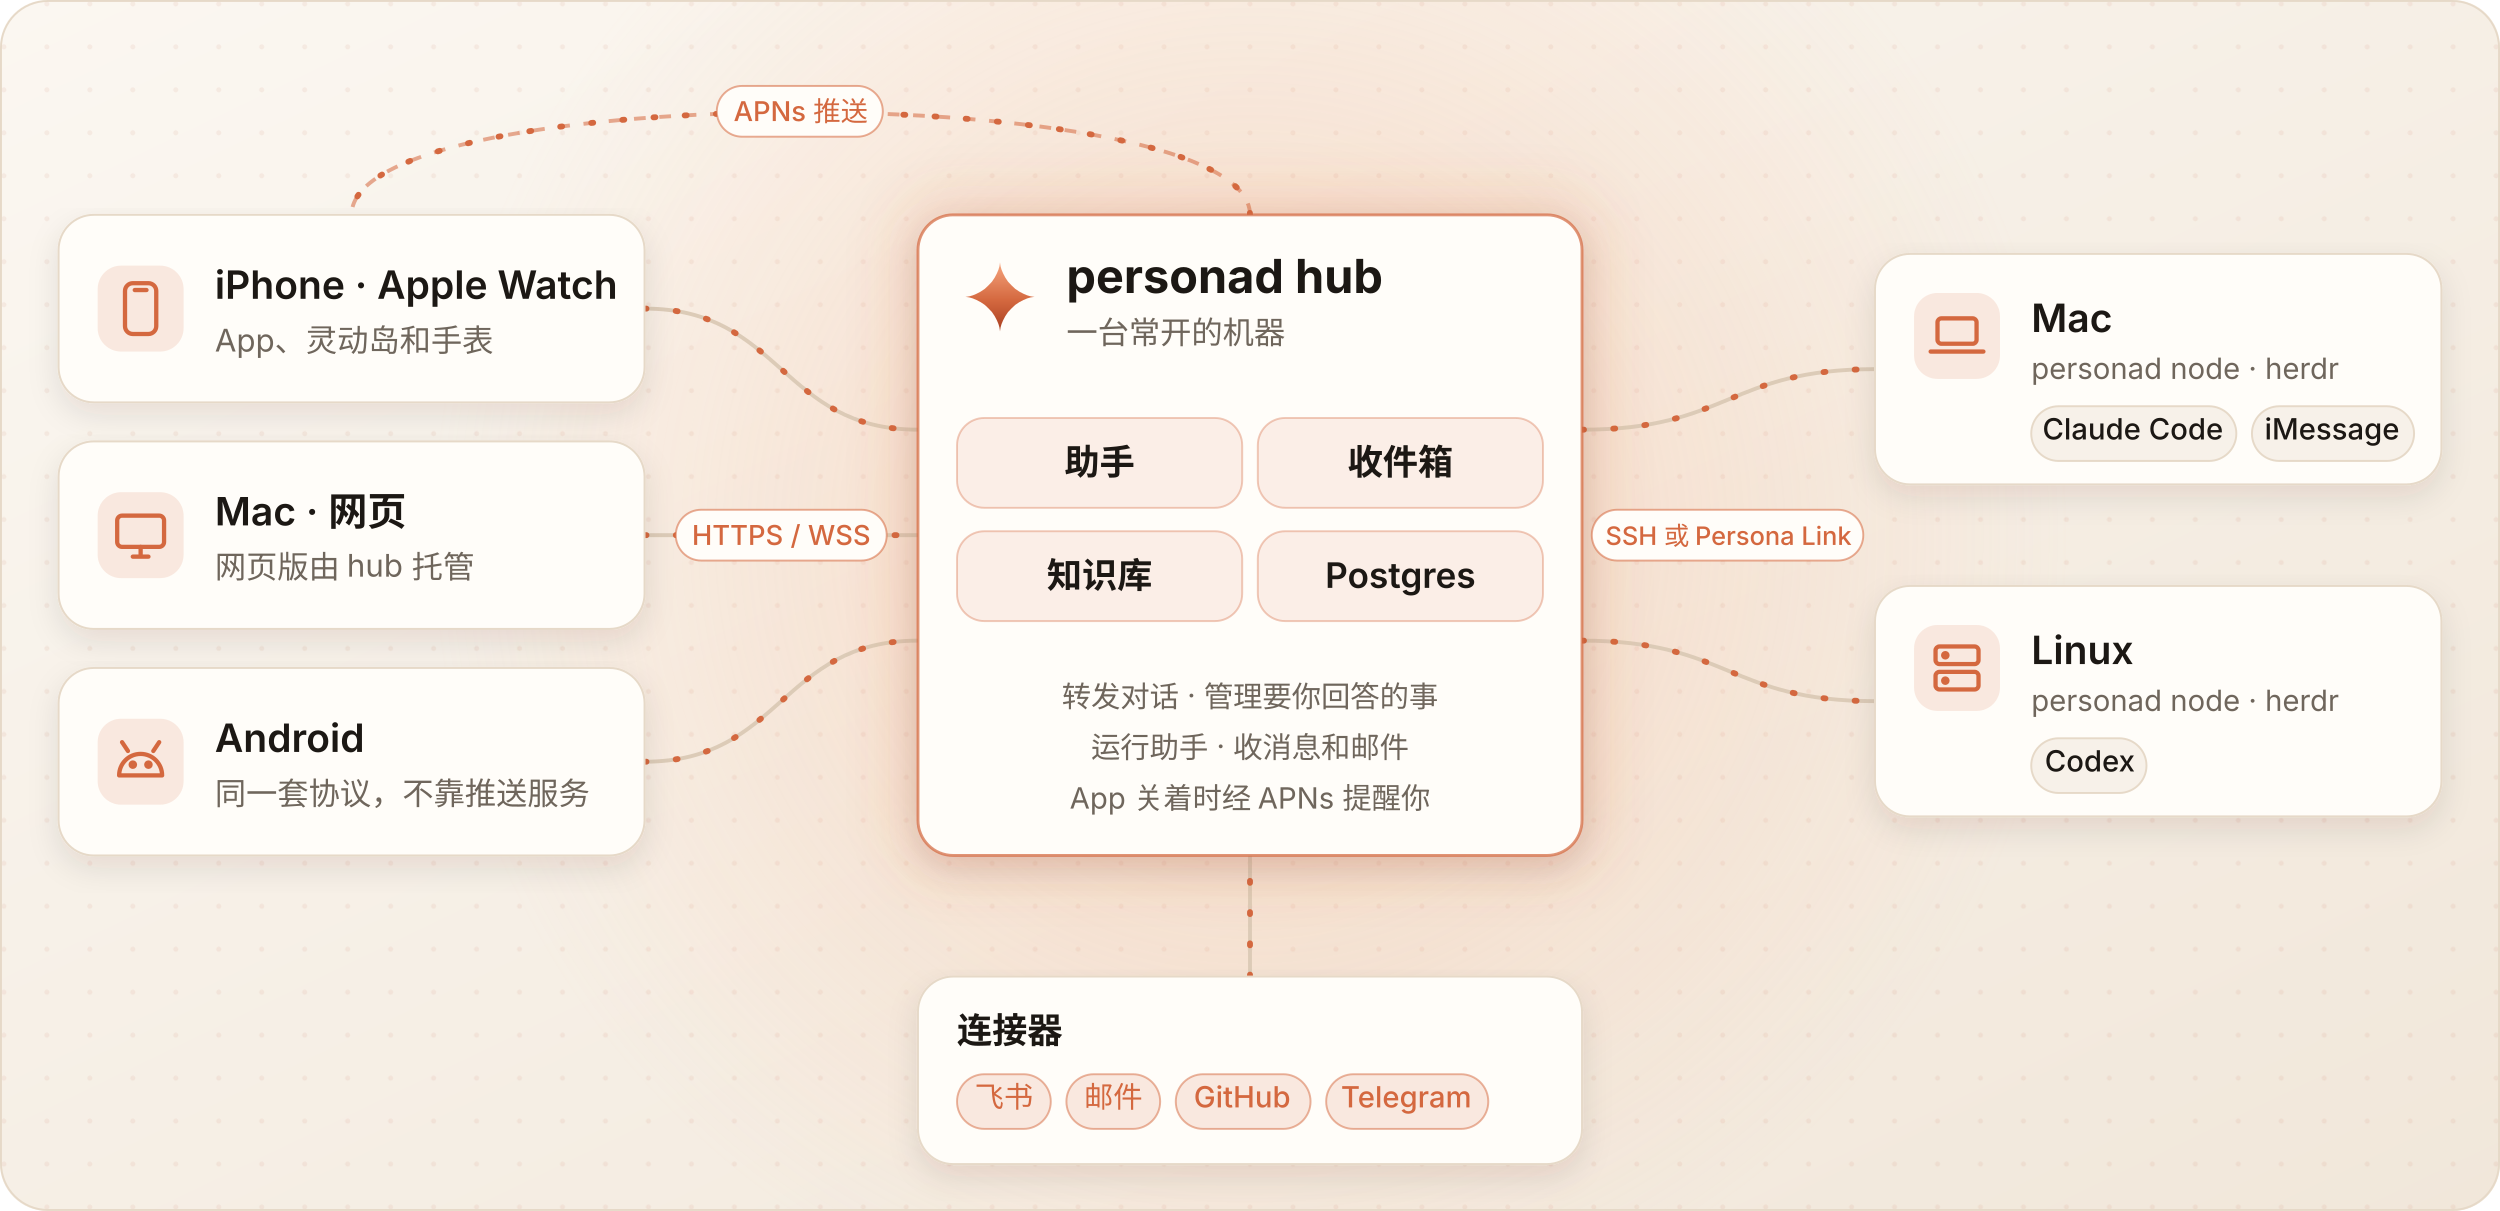
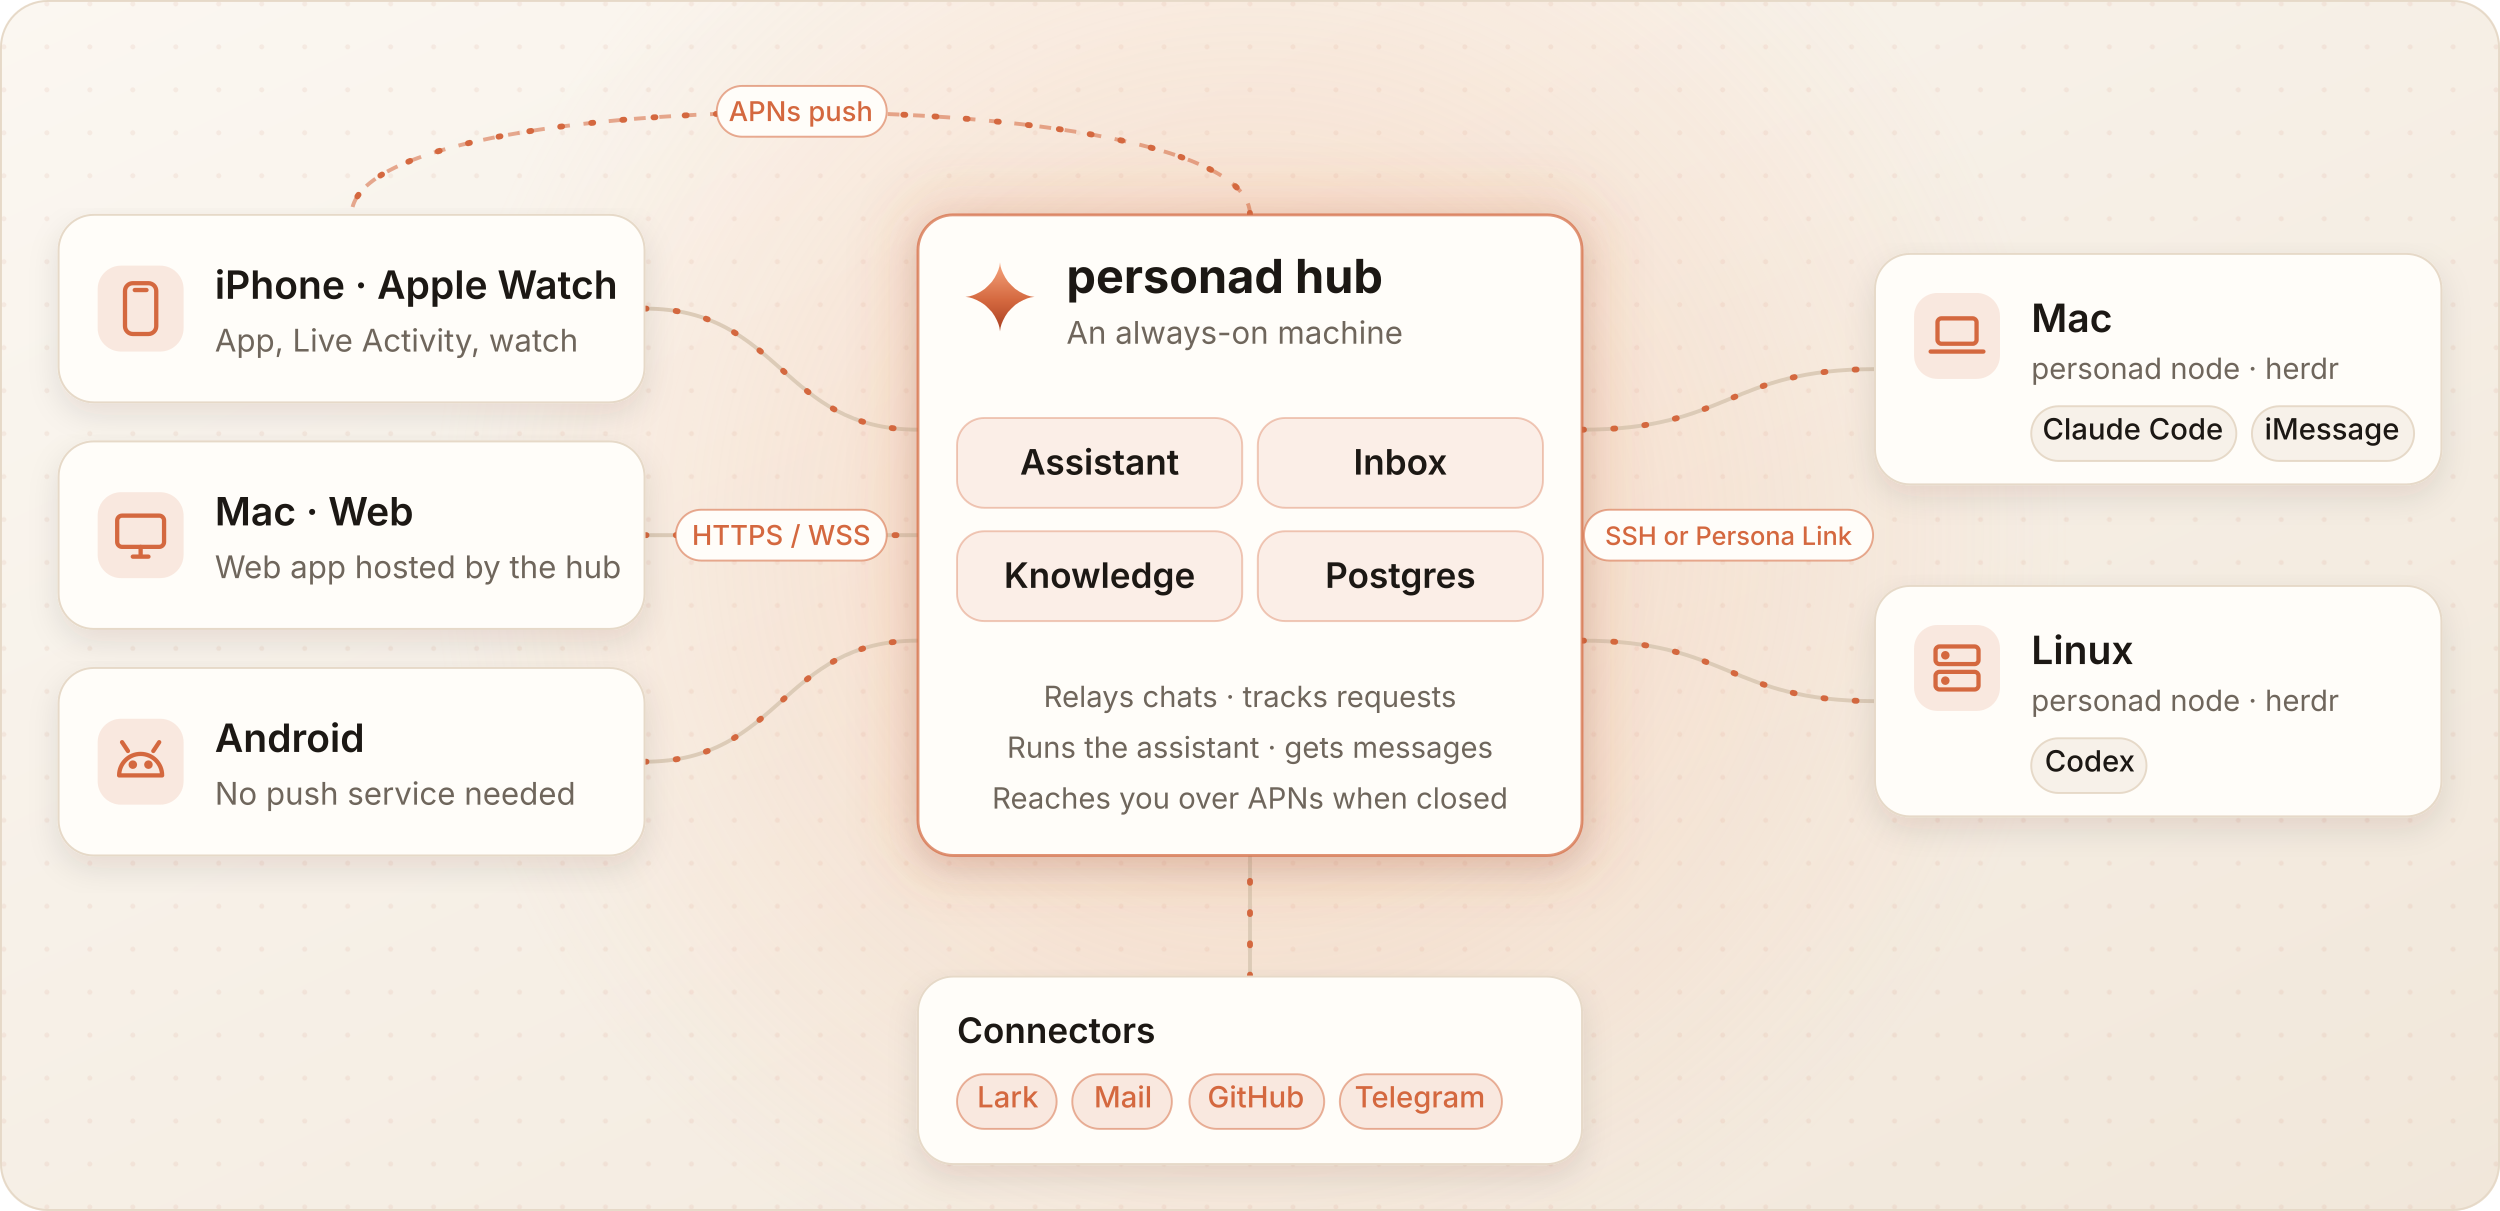
- <svg xmlns="http://www.w3.org/2000/svg" width="1280" height="620" viewBox="0 0 1280 620">
+ <svg xmlns="http://www.w3.org/2000/svg" width="1280" height="620" viewBox="0 0 1280 620" lang="en">
  <style>
  .flow { animation: flow 1.6s linear infinite; }
  .slow { animation-duration: 3.2s; }
  @keyframes flow { to { stroke-dashoffset: -32; } }
  @media (prefers-reduced-motion: reduce) { .flow { animation: none; } }
</style>
  <defs>
    <linearGradient id="bg" x1="0" y1="0" x2="1" y2="1">
      <stop offset="0" stop-color="#fbf7f1" />
      <stop offset="1" stop-color="#f1e7da" />
    </linearGradient>
    <radialGradient id="halo" cx="640" cy="274" r="420" gradientUnits="userSpaceOnUse">
      <stop offset="0" stop-color="#f6b48f" stop-opacity="0.39" />
      <stop offset="1" stop-color="#f6b48f" stop-opacity="0" />
    </radialGradient>
    <linearGradient id="spark" x1="0" y1="0" x2="0" y2="1">
      <stop offset="0" stop-color="#f6a57e" />
      <stop offset=".55" stop-color="#d4683f" />
      <stop offset="1" stop-color="#a83e1f" />
    </linearGradient>
    <pattern id="dots" width="22" height="22" patternUnits="userSpaceOnUse">
      <circle cx="2" cy="2" r="1.3" fill="#b03e22" fill-opacity="0.07" />
    </pattern>
    <filter id="shadow" x="-10%" y="-10%" width="120%" height="130%">
      <feDropShadow dx="0" dy="6" stdDeviation="8" flood-color="#3c1e0a" flood-opacity="0.1" />
    </filter>
    <filter id="glow" x="-20%" y="-20%" width="140%" height="140%">
      <feGaussianBlur stdDeviation="14" />
    </filter>
    <clipPath id="frame">
      <rect width="1280" height="620" rx="24" />
    </clipPath>
  </defs>
  <g clip-path="url(#frame)">
    <rect width="1280" height="620" fill="url(#bg)" />
    <rect width="1280" height="620" fill="url(#dots)" />
    <rect width="1280" height="620" fill="url(#halo)" />
    <path d="M330 158 C400 158 400 220 470 220" fill="none" stroke="#dccbb7" stroke-width="2" />
    <path class="flow" d="M330 158 C400 158 400 220 470 220" fill="none" stroke="#d4683f" stroke-width="3" stroke-linecap="round" stroke-dasharray="1 15" />
    <path d="M330 274 L470 274" fill="none" stroke="#dccbb7" stroke-width="2" />
    <path class="flow" d="M330 274 L470 274" fill="none" stroke="#d4683f" stroke-width="3" stroke-linecap="round" stroke-dasharray="1 15" />
    <path d="M330 390 C400 390 400 328 470 328" fill="none" stroke="#dccbb7" stroke-width="2" />
    <path class="flow" d="M330 390 C400 390 400 328 470 328" fill="none" stroke="#d4683f" stroke-width="3" stroke-linecap="round" stroke-dasharray="1 15" />
    <path d="M810 220 C885 220 885 189 960 189" fill="none" stroke="#dccbb7" stroke-width="2" />
    <path class="flow" d="M810 220 C885 220 885 189 960 189" fill="none" stroke="#d4683f" stroke-width="3" stroke-linecap="round" stroke-dasharray="1 15" />
    <path d="M810 328 C885 328 885 359 960 359" fill="none" stroke="#dccbb7" stroke-width="2" />
    <path class="flow" d="M810 328 C885 328 885 359 960 359" fill="none" stroke="#d4683f" stroke-width="3" stroke-linecap="round" stroke-dasharray="1 15" />
    <path d="M640 500 L640 438" fill="none" stroke="#dccbb7" stroke-width="2" />
    <path class="flow" d="M640 500 L640 438" fill="none" stroke="#d4683f" stroke-width="3" stroke-linecap="round" stroke-dasharray="1 15" />
    <path d="M640 110 C640 40 180 40 180 110" fill="none" stroke="#d4683f" stroke-opacity=".55" stroke-width="2" stroke-dasharray="6 7" />
    <path class="flow slow" d="M640 110 C640 40 180 40 180 110" fill="none" stroke="#d4683f" stroke-width="3" stroke-linecap="round" stroke-dasharray="1 15" />
    <rect x="30" y="110" width="300" height="96" rx="18" fill="#fffdf9" stroke="#e6d9c8" stroke-width="1" stroke-opacity="1" filter="url(#shadow)" />
    <rect x="50" y="136" width="44" height="44" rx="12" fill="#d4683f" fill-opacity=".14" />
    <g transform="translate(72 158)" fill="none" stroke="#d4683f" stroke-width="2.2" stroke-linecap="round" stroke-linejoin="round" color="#d4683f">
      <rect x="-8" y="-13" width="16" height="26" rx="4" />
      <path d="M-3 -9.5h6" />
    </g>
    <text x="110" y="153" font-family="-apple-system, BlinkMacSystemFont, 'PingFang SC', 'Hiragino Sans GB', 'Microsoft YaHei', 'Noto Sans SC', sans-serif" font-size="20" font-weight="600" fill="#1c1814" text-anchor="start">iPhone · Apple Watch</text>
-     <text x="110" y="180" font-family="-apple-system, BlinkMacSystemFont, 'PingFang SC', 'Hiragino Sans GB', 'Microsoft YaHei', 'Noto Sans SC', sans-serif" font-size="16" font-weight="400" fill="#6f665c" text-anchor="start">App、灵动岛和手表</text>
+     <text x="110" y="180" font-family="-apple-system, BlinkMacSystemFont, 'PingFang SC', 'Hiragino Sans GB', 'Microsoft YaHei', 'Noto Sans SC', sans-serif" font-size="16" font-weight="400" fill="#6f665c" text-anchor="start">App, Live Activity, watch</text>
    <rect x="30" y="226" width="300" height="96" rx="18" fill="#fffdf9" stroke="#e6d9c8" stroke-width="1" stroke-opacity="1" filter="url(#shadow)" />
    <rect x="50" y="252" width="44" height="44" rx="12" fill="#d4683f" fill-opacity=".14" />
    <g transform="translate(72 274)" fill="none" stroke="#d4683f" stroke-width="2.2" stroke-linecap="round" stroke-linejoin="round" color="#d4683f">
      <rect x="-12" y="-10" width="24" height="16" rx="2.5" />
      <path d="M-4 11h8M0 6v5" />
    </g>
-     <text x="110" y="269" font-family="-apple-system, BlinkMacSystemFont, 'PingFang SC', 'Hiragino Sans GB', 'Microsoft YaHei', 'Noto Sans SC', sans-serif" font-size="20" font-weight="600" fill="#1c1814" text-anchor="start">Mac · 网页</text>
-     <text x="110" y="296" font-family="-apple-system, BlinkMacSystemFont, 'PingFang SC', 'Hiragino Sans GB', 'Microsoft YaHei', 'Noto Sans SC', sans-serif" font-size="16" font-weight="400" fill="#6f665c" text-anchor="start">网页版由 hub 托管</text>
+     <text x="110" y="269" font-family="-apple-system, BlinkMacSystemFont, 'PingFang SC', 'Hiragino Sans GB', 'Microsoft YaHei', 'Noto Sans SC', sans-serif" font-size="20" font-weight="600" fill="#1c1814" text-anchor="start">Mac · Web</text>
+     <text x="110" y="296" font-family="-apple-system, BlinkMacSystemFont, 'PingFang SC', 'Hiragino Sans GB', 'Microsoft YaHei', 'Noto Sans SC', sans-serif" font-size="16" font-weight="400" fill="#6f665c" text-anchor="start">Web app hosted by the hub</text>
    <rect x="30" y="342" width="300" height="96" rx="18" fill="#fffdf9" stroke="#e6d9c8" stroke-width="1" stroke-opacity="1" filter="url(#shadow)" />
    <rect x="50" y="368" width="44" height="44" rx="12" fill="#d4683f" fill-opacity=".14" />
    <g transform="translate(72 390)" fill="none" stroke="#d4683f" stroke-width="2.2" stroke-linecap="round" stroke-linejoin="round" color="#d4683f">
      <path d="M-11 7a11 11 0 0 1 22 0z" />
      <path d="M-6.5 -5.5l-3 -4.5M6.5 -5.5l3 -4.5" />
      <circle cx="-4" cy="1.5" r="1.1" fill="currentColor" />
      <circle cx="4" cy="1.5" r="1.1" fill="currentColor" />
    </g>
    <text x="110" y="385" font-family="-apple-system, BlinkMacSystemFont, 'PingFang SC', 'Hiragino Sans GB', 'Microsoft YaHei', 'Noto Sans SC', sans-serif" font-size="20" font-weight="600" fill="#1c1814" text-anchor="start">Android</text>
-     <text x="110" y="412" font-family="-apple-system, BlinkMacSystemFont, 'PingFang SC', 'Hiragino Sans GB', 'Microsoft YaHei', 'Noto Sans SC', sans-serif" font-size="16" font-weight="400" fill="#6f665c" text-anchor="start">同一套协议，不靠推送服务</text>
+     <text x="110" y="412" font-family="-apple-system, BlinkMacSystemFont, 'PingFang SC', 'Hiragino Sans GB', 'Microsoft YaHei', 'Noto Sans SC', sans-serif" font-size="16" font-weight="400" fill="#6f665c" text-anchor="start">No push service needed</text>
    <rect x="462" y="102" width="356" height="344" rx="24" fill="#d4683f" fill-opacity=".18" filter="url(#glow)" />
    <rect x="470" y="110" width="340" height="328" rx="18" fill="#fffdf9" stroke="#d4683f" stroke-width="1.5" stroke-opacity="0.7" filter="url(#shadow)" />
    <path d="M530.0 152.0 L529.7 152.0 L528.9 152.1 L527.6 152.3 L525.9 152.8 L524.0 153.6 L521.9 154.7 L519.8 156.1 L517.9 157.9 L516.1 159.8 L514.7 161.9 L513.6 164.0 L512.8 165.9 L512.3 167.6 L512.1 168.9 L512.0 169.7 L512.0 170.0 L512.0 169.7 L511.9 168.9 L511.7 167.6 L511.2 165.9 L510.4 164.0 L509.3 161.9 L507.9 159.8 L506.1 157.9 L504.2 156.1 L502.1 154.7 L500.0 153.6 L498.1 152.8 L496.4 152.3 L495.1 152.1 L494.3 152.0 L494.0 152.0 L494.3 152.0 L495.1 151.9 L496.4 151.7 L498.1 151.2 L500.0 150.4 L502.1 149.3 L504.2 147.9 L506.1 146.1 L507.9 144.2 L509.3 142.1 L510.4 140.0 L511.2 138.1 L511.7 136.4 L511.9 135.1 L512.0 134.3 L512.0 134.0 L512.0 134.3 L512.1 135.1 L512.3 136.4 L512.8 138.1 L513.6 140.0 L514.7 142.1 L516.1 144.2 L517.9 146.1 L519.8 147.9 L521.9 149.3 L524.0 150.4 L525.9 151.2 L527.6 151.7 L528.9 151.9 L529.7 152.0 Z" fill="url(#spark)" />
    <text x="546" y="150" font-family="-apple-system, BlinkMacSystemFont, 'PingFang SC', 'Hiragino Sans GB', 'Microsoft YaHei', 'Noto Sans SC', sans-serif" font-size="24" font-weight="700" fill="#1c1814" text-anchor="start">personad hub</text>
-     <text x="546" y="176" font-family="-apple-system, BlinkMacSystemFont, 'PingFang SC', 'Hiragino Sans GB', 'Microsoft YaHei', 'Noto Sans SC', sans-serif" font-size="16" font-weight="400" fill="#6f665c" text-anchor="start">一台常开的机器</text>
+     <text x="546" y="176" font-family="-apple-system, BlinkMacSystemFont, 'PingFang SC', 'Hiragino Sans GB', 'Microsoft YaHei', 'Noto Sans SC', sans-serif" font-size="16" font-weight="400" fill="#6f665c" text-anchor="start">An always-on machine</text>
    <rect x="490" y="214" width="146" height="46" rx="14" fill="#d4683f" fill-opacity=".10" stroke="#d4683f" stroke-opacity=".35" />
-     <text x="563" y="243" font-family="-apple-system, BlinkMacSystemFont, 'PingFang SC', 'Hiragino Sans GB', 'Microsoft YaHei', 'Noto Sans SC', sans-serif" font-size="18" font-weight="600" fill="#1c1814" text-anchor="middle">助手</text>
+     <text x="563" y="243" font-family="-apple-system, BlinkMacSystemFont, 'PingFang SC', 'Hiragino Sans GB', 'Microsoft YaHei', 'Noto Sans SC', sans-serif" font-size="18" font-weight="600" fill="#1c1814" text-anchor="middle">Assistant</text>
    <rect x="644" y="214" width="146" height="46" rx="14" fill="#d4683f" fill-opacity=".10" stroke="#d4683f" stroke-opacity=".35" />
-     <text x="717" y="243" font-family="-apple-system, BlinkMacSystemFont, 'PingFang SC', 'Hiragino Sans GB', 'Microsoft YaHei', 'Noto Sans SC', sans-serif" font-size="18" font-weight="600" fill="#1c1814" text-anchor="middle">收件箱</text>
+     <text x="717" y="243" font-family="-apple-system, BlinkMacSystemFont, 'PingFang SC', 'Hiragino Sans GB', 'Microsoft YaHei', 'Noto Sans SC', sans-serif" font-size="18" font-weight="600" fill="#1c1814" text-anchor="middle">Inbox</text>
    <rect x="490" y="272" width="146" height="46" rx="14" fill="#d4683f" fill-opacity=".10" stroke="#d4683f" stroke-opacity=".35" />
-     <text x="563" y="301" font-family="-apple-system, BlinkMacSystemFont, 'PingFang SC', 'Hiragino Sans GB', 'Microsoft YaHei', 'Noto Sans SC', sans-serif" font-size="18" font-weight="600" fill="#1c1814" text-anchor="middle">知识库</text>
+     <text x="563" y="301" font-family="-apple-system, BlinkMacSystemFont, 'PingFang SC', 'Hiragino Sans GB', 'Microsoft YaHei', 'Noto Sans SC', sans-serif" font-size="18" font-weight="600" fill="#1c1814" text-anchor="middle">Knowledge</text>
    <rect x="644" y="272" width="146" height="46" rx="14" fill="#d4683f" fill-opacity=".10" stroke="#d4683f" stroke-opacity=".35" />
    <text x="717" y="301" font-family="-apple-system, BlinkMacSystemFont, 'PingFang SC', 'Hiragino Sans GB', 'Microsoft YaHei', 'Noto Sans SC', sans-serif" font-size="18" font-weight="600" fill="#1c1814" text-anchor="middle">Postgres</text>
-     <text x="640" y="362" font-family="-apple-system, BlinkMacSystemFont, 'PingFang SC', 'Hiragino Sans GB', 'Microsoft YaHei', 'Noto Sans SC', sans-serif" font-size="15" font-weight="400" fill="#6f665c" text-anchor="middle">转发对话 · 管理要你回答的事</text>
-     <text x="640" y="388" font-family="-apple-system, BlinkMacSystemFont, 'PingFang SC', 'Hiragino Sans GB', 'Microsoft YaHei', 'Noto Sans SC', sans-serif" font-size="15" font-weight="400" fill="#6f665c" text-anchor="middle">运行助手 · 收消息和邮件</text>
-     <text x="640" y="414" font-family="-apple-system, BlinkMacSystemFont, 'PingFang SC', 'Hiragino Sans GB', 'Microsoft YaHei', 'Noto Sans SC', sans-serif" font-size="15" font-weight="400" fill="#6f665c" text-anchor="middle">App 关着时经 APNs 提醒你</text>
+     <text x="640" y="362" font-family="-apple-system, BlinkMacSystemFont, 'PingFang SC', 'Hiragino Sans GB', 'Microsoft YaHei', 'Noto Sans SC', sans-serif" font-size="15" font-weight="400" fill="#6f665c" text-anchor="middle">Relays chats · tracks requests</text>
+     <text x="640" y="388" font-family="-apple-system, BlinkMacSystemFont, 'PingFang SC', 'Hiragino Sans GB', 'Microsoft YaHei', 'Noto Sans SC', sans-serif" font-size="15" font-weight="400" fill="#6f665c" text-anchor="middle">Runs the assistant · gets messages</text>
+     <text x="640" y="414" font-family="-apple-system, BlinkMacSystemFont, 'PingFang SC', 'Hiragino Sans GB', 'Microsoft YaHei', 'Noto Sans SC', sans-serif" font-size="15" font-weight="400" fill="#6f665c" text-anchor="middle">Reaches you over APNs when closed</text>
    <rect x="960" y="130" width="290" height="118" rx="18" fill="#fffdf9" stroke="#e6d9c8" stroke-width="1" stroke-opacity="1" filter="url(#shadow)" />
    <rect x="980" y="150" width="44" height="44" rx="12" fill="#d4683f" fill-opacity=".14" />
    <g transform="translate(1002 172)" fill="none" stroke="#d4683f" stroke-width="2.2" stroke-linecap="round" stroke-linejoin="round" color="#d4683f">
      <rect x="-10" y="-9" width="20" height="13" rx="2" />
      <path d="M-13.5 8h27" />
    </g>
    <text x="1040" y="170" font-family="-apple-system, BlinkMacSystemFont, 'PingFang SC', 'Hiragino Sans GB', 'Microsoft YaHei', 'Noto Sans SC', sans-serif" font-size="20" font-weight="600" fill="#1c1814" text-anchor="start">Mac</text>
    <text x="1040" y="194" font-family="-apple-system, BlinkMacSystemFont, 'PingFang SC', 'Hiragino Sans GB', 'Microsoft YaHei', 'Noto Sans SC', sans-serif" font-size="15" font-weight="400" fill="#6f665c" text-anchor="start">personad node · herdr</text>
    <rect x="1040" y="208" width="105" height="28" rx="14.0" fill="#f1e7da" fill-opacity=".5" stroke="#e6d9c8" stroke-opacity="1" />
    <text x="1092" y="225" font-family="-apple-system, BlinkMacSystemFont, 'PingFang SC', 'Hiragino Sans GB', 'Microsoft YaHei', 'Noto Sans SC', sans-serif" font-size="15" font-weight="500" fill="#1c1814" text-anchor="middle">Claude Code</text>
    <rect x="1153" y="208" width="83" height="28" rx="14.0" fill="#f1e7da" fill-opacity=".5" stroke="#e6d9c8" stroke-opacity="1" />
    <text x="1194" y="225" font-family="-apple-system, BlinkMacSystemFont, 'PingFang SC', 'Hiragino Sans GB', 'Microsoft YaHei', 'Noto Sans SC', sans-serif" font-size="15" font-weight="500" fill="#1c1814" text-anchor="middle">iMessage</text>
    <rect x="960" y="300" width="290" height="118" rx="18" fill="#fffdf9" stroke="#e6d9c8" stroke-width="1" stroke-opacity="1" filter="url(#shadow)" />
    <rect x="980" y="320" width="44" height="44" rx="12" fill="#d4683f" fill-opacity=".14" />
    <g transform="translate(1002 342)" fill="none" stroke="#d4683f" stroke-width="2.2" stroke-linecap="round" stroke-linejoin="round" color="#d4683f">
      <rect x="-11" y="-11" width="22" height="9" rx="2" />
      <rect x="-11" y="2" width="22" height="9" rx="2" />
      <circle cx="-6" cy="-6.5" r="1.1" fill="currentColor" />
      <circle cx="-6" cy="6.5" r="1.1" fill="currentColor" />
    </g>
    <text x="1040" y="340" font-family="-apple-system, BlinkMacSystemFont, 'PingFang SC', 'Hiragino Sans GB', 'Microsoft YaHei', 'Noto Sans SC', sans-serif" font-size="20" font-weight="600" fill="#1c1814" text-anchor="start">Linux</text>
    <text x="1040" y="364" font-family="-apple-system, BlinkMacSystemFont, 'PingFang SC', 'Hiragino Sans GB', 'Microsoft YaHei', 'Noto Sans SC', sans-serif" font-size="15" font-weight="400" fill="#6f665c" text-anchor="start">personad node · herdr</text>
    <rect x="1040" y="378" width="59" height="28" rx="14.0" fill="#f1e7da" fill-opacity=".5" stroke="#e6d9c8" stroke-opacity="1" />
    <text x="1070" y="395" font-family="-apple-system, BlinkMacSystemFont, 'PingFang SC', 'Hiragino Sans GB', 'Microsoft YaHei', 'Noto Sans SC', sans-serif" font-size="15" font-weight="500" fill="#1c1814" text-anchor="middle">Codex</text>
    <rect x="470" y="500" width="340" height="96" rx="18" fill="#fffdf9" stroke="#e6d9c8" stroke-width="1" stroke-opacity="1" filter="url(#shadow)" />
-     <text x="490" y="534" font-family="-apple-system, BlinkMacSystemFont, 'PingFang SC', 'Hiragino Sans GB', 'Microsoft YaHei', 'Noto Sans SC', sans-serif" font-size="18" font-weight="600" fill="#1c1814" text-anchor="start">连接器</text>
-     <rect x="490" y="550" width="48" height="28" rx="14.0" fill="#d4683f" fill-opacity=".14" stroke="#d4683f" stroke-opacity=".5" />
-     <text x="514" y="567" font-family="-apple-system, BlinkMacSystemFont, 'PingFang SC', 'Hiragino Sans GB', 'Microsoft YaHei', 'Noto Sans SC', sans-serif" font-size="15" font-weight="500" fill="#d4683f" text-anchor="middle">飞书</text>
-     <rect x="546" y="550" width="48" height="28" rx="14.0" fill="#d4683f" fill-opacity=".14" stroke="#d4683f" stroke-opacity=".5" />
-     <text x="570" y="567" font-family="-apple-system, BlinkMacSystemFont, 'PingFang SC', 'Hiragino Sans GB', 'Microsoft YaHei', 'Noto Sans SC', sans-serif" font-size="15" font-weight="500" fill="#d4683f" text-anchor="middle">邮件</text>
-     <rect x="602" y="550" width="69" height="28" rx="14.0" fill="#d4683f" fill-opacity=".14" stroke="#d4683f" stroke-opacity=".5" />
-     <text x="636" y="567" font-family="-apple-system, BlinkMacSystemFont, 'PingFang SC', 'Hiragino Sans GB', 'Microsoft YaHei', 'Noto Sans SC', sans-serif" font-size="15" font-weight="500" fill="#d4683f" text-anchor="middle">GitHub</text>
-     <rect x="679" y="550" width="83" height="28" rx="14.0" fill="#d4683f" fill-opacity=".14" stroke="#d4683f" stroke-opacity=".5" />
-     <text x="720" y="567" font-family="-apple-system, BlinkMacSystemFont, 'PingFang SC', 'Hiragino Sans GB', 'Microsoft YaHei', 'Noto Sans SC', sans-serif" font-size="15" font-weight="500" fill="#d4683f" text-anchor="middle">Telegram</text>
+     <text x="490" y="534" font-family="-apple-system, BlinkMacSystemFont, 'PingFang SC', 'Hiragino Sans GB', 'Microsoft YaHei', 'Noto Sans SC', sans-serif" font-size="18" font-weight="600" fill="#1c1814" text-anchor="start">Connectors</text>
+     <rect x="490" y="550" width="51" height="28" rx="14.0" fill="#d4683f" fill-opacity=".14" stroke="#d4683f" stroke-opacity=".5" />
+     <text x="516" y="567" font-family="-apple-system, BlinkMacSystemFont, 'PingFang SC', 'Hiragino Sans GB', 'Microsoft YaHei', 'Noto Sans SC', sans-serif" font-size="15" font-weight="500" fill="#d4683f" text-anchor="middle">Lark</text>
+     <rect x="549" y="550" width="51" height="28" rx="14.0" fill="#d4683f" fill-opacity=".14" stroke="#d4683f" stroke-opacity=".5" />
+     <text x="575" y="567" font-family="-apple-system, BlinkMacSystemFont, 'PingFang SC', 'Hiragino Sans GB', 'Microsoft YaHei', 'Noto Sans SC', sans-serif" font-size="15" font-weight="500" fill="#d4683f" text-anchor="middle">Mail</text>
+     <rect x="609" y="550" width="69" height="28" rx="14.0" fill="#d4683f" fill-opacity=".14" stroke="#d4683f" stroke-opacity=".5" />
+     <text x="643" y="567" font-family="-apple-system, BlinkMacSystemFont, 'PingFang SC', 'Hiragino Sans GB', 'Microsoft YaHei', 'Noto Sans SC', sans-serif" font-size="15" font-weight="500" fill="#d4683f" text-anchor="middle">GitHub</text>
+     <rect x="686" y="550" width="83" height="28" rx="14.0" fill="#d4683f" fill-opacity=".14" stroke="#d4683f" stroke-opacity=".5" />
+     <text x="727" y="567" font-family="-apple-system, BlinkMacSystemFont, 'PingFang SC', 'Hiragino Sans GB', 'Microsoft YaHei', 'Noto Sans SC', sans-serif" font-size="15" font-weight="500" fill="#d4683f" text-anchor="middle">Telegram</text>
    <rect x="346" y="261" width="108" height="26" rx="13" fill="#fffdf9" stroke="#d4683f" stroke-opacity=".55" />
    <text x="400" y="279" font-family="-apple-system, BlinkMacSystemFont, 'PingFang SC', 'Hiragino Sans GB', 'Microsoft YaHei', 'Noto Sans SC', sans-serif" font-size="14" font-weight="500" fill="#d4683f" text-anchor="middle">HTTPS / WSS</text>
-     <rect x="815" y="261" width="139" height="26" rx="13" fill="#fffdf9" stroke="#d4683f" stroke-opacity=".55" />
-     <text x="885" y="279" font-family="-apple-system, BlinkMacSystemFont, 'PingFang SC', 'Hiragino Sans GB', 'Microsoft YaHei', 'Noto Sans SC', sans-serif" font-size="13" font-weight="500" fill="#d4683f" text-anchor="middle">SSH 或 Persona Link</text>
-     <rect x="367" y="44" width="85" height="26" rx="13" fill="#fffdf9" stroke="#d4683f" stroke-opacity=".55" />
-     <text x="410" y="62" font-family="-apple-system, BlinkMacSystemFont, 'PingFang SC', 'Hiragino Sans GB', 'Microsoft YaHei', 'Noto Sans SC', sans-serif" font-size="14" font-weight="500" fill="#d4683f" text-anchor="middle">APNs 推送</text>
+     <rect x="811" y="261" width="148" height="26" rx="13" fill="#fffdf9" stroke="#d4683f" stroke-opacity=".55" />
+     <text x="885" y="279" font-family="-apple-system, BlinkMacSystemFont, 'PingFang SC', 'Hiragino Sans GB', 'Microsoft YaHei', 'Noto Sans SC', sans-serif" font-size="13" font-weight="500" fill="#d4683f" text-anchor="middle">SSH or Persona Link</text>
+     <rect x="367" y="44" width="87" height="26" rx="13" fill="#fffdf9" stroke="#d4683f" stroke-opacity=".55" />
+     <text x="410" y="62" font-family="-apple-system, BlinkMacSystemFont, 'PingFang SC', 'Hiragino Sans GB', 'Microsoft YaHei', 'Noto Sans SC', sans-serif" font-size="14" font-weight="500" fill="#d4683f" text-anchor="middle">APNs push</text>
    <rect x=".5" y=".5" width="1279" height="619" rx="24" fill="none" stroke="#e6d9c8" />
  </g>
</svg>
